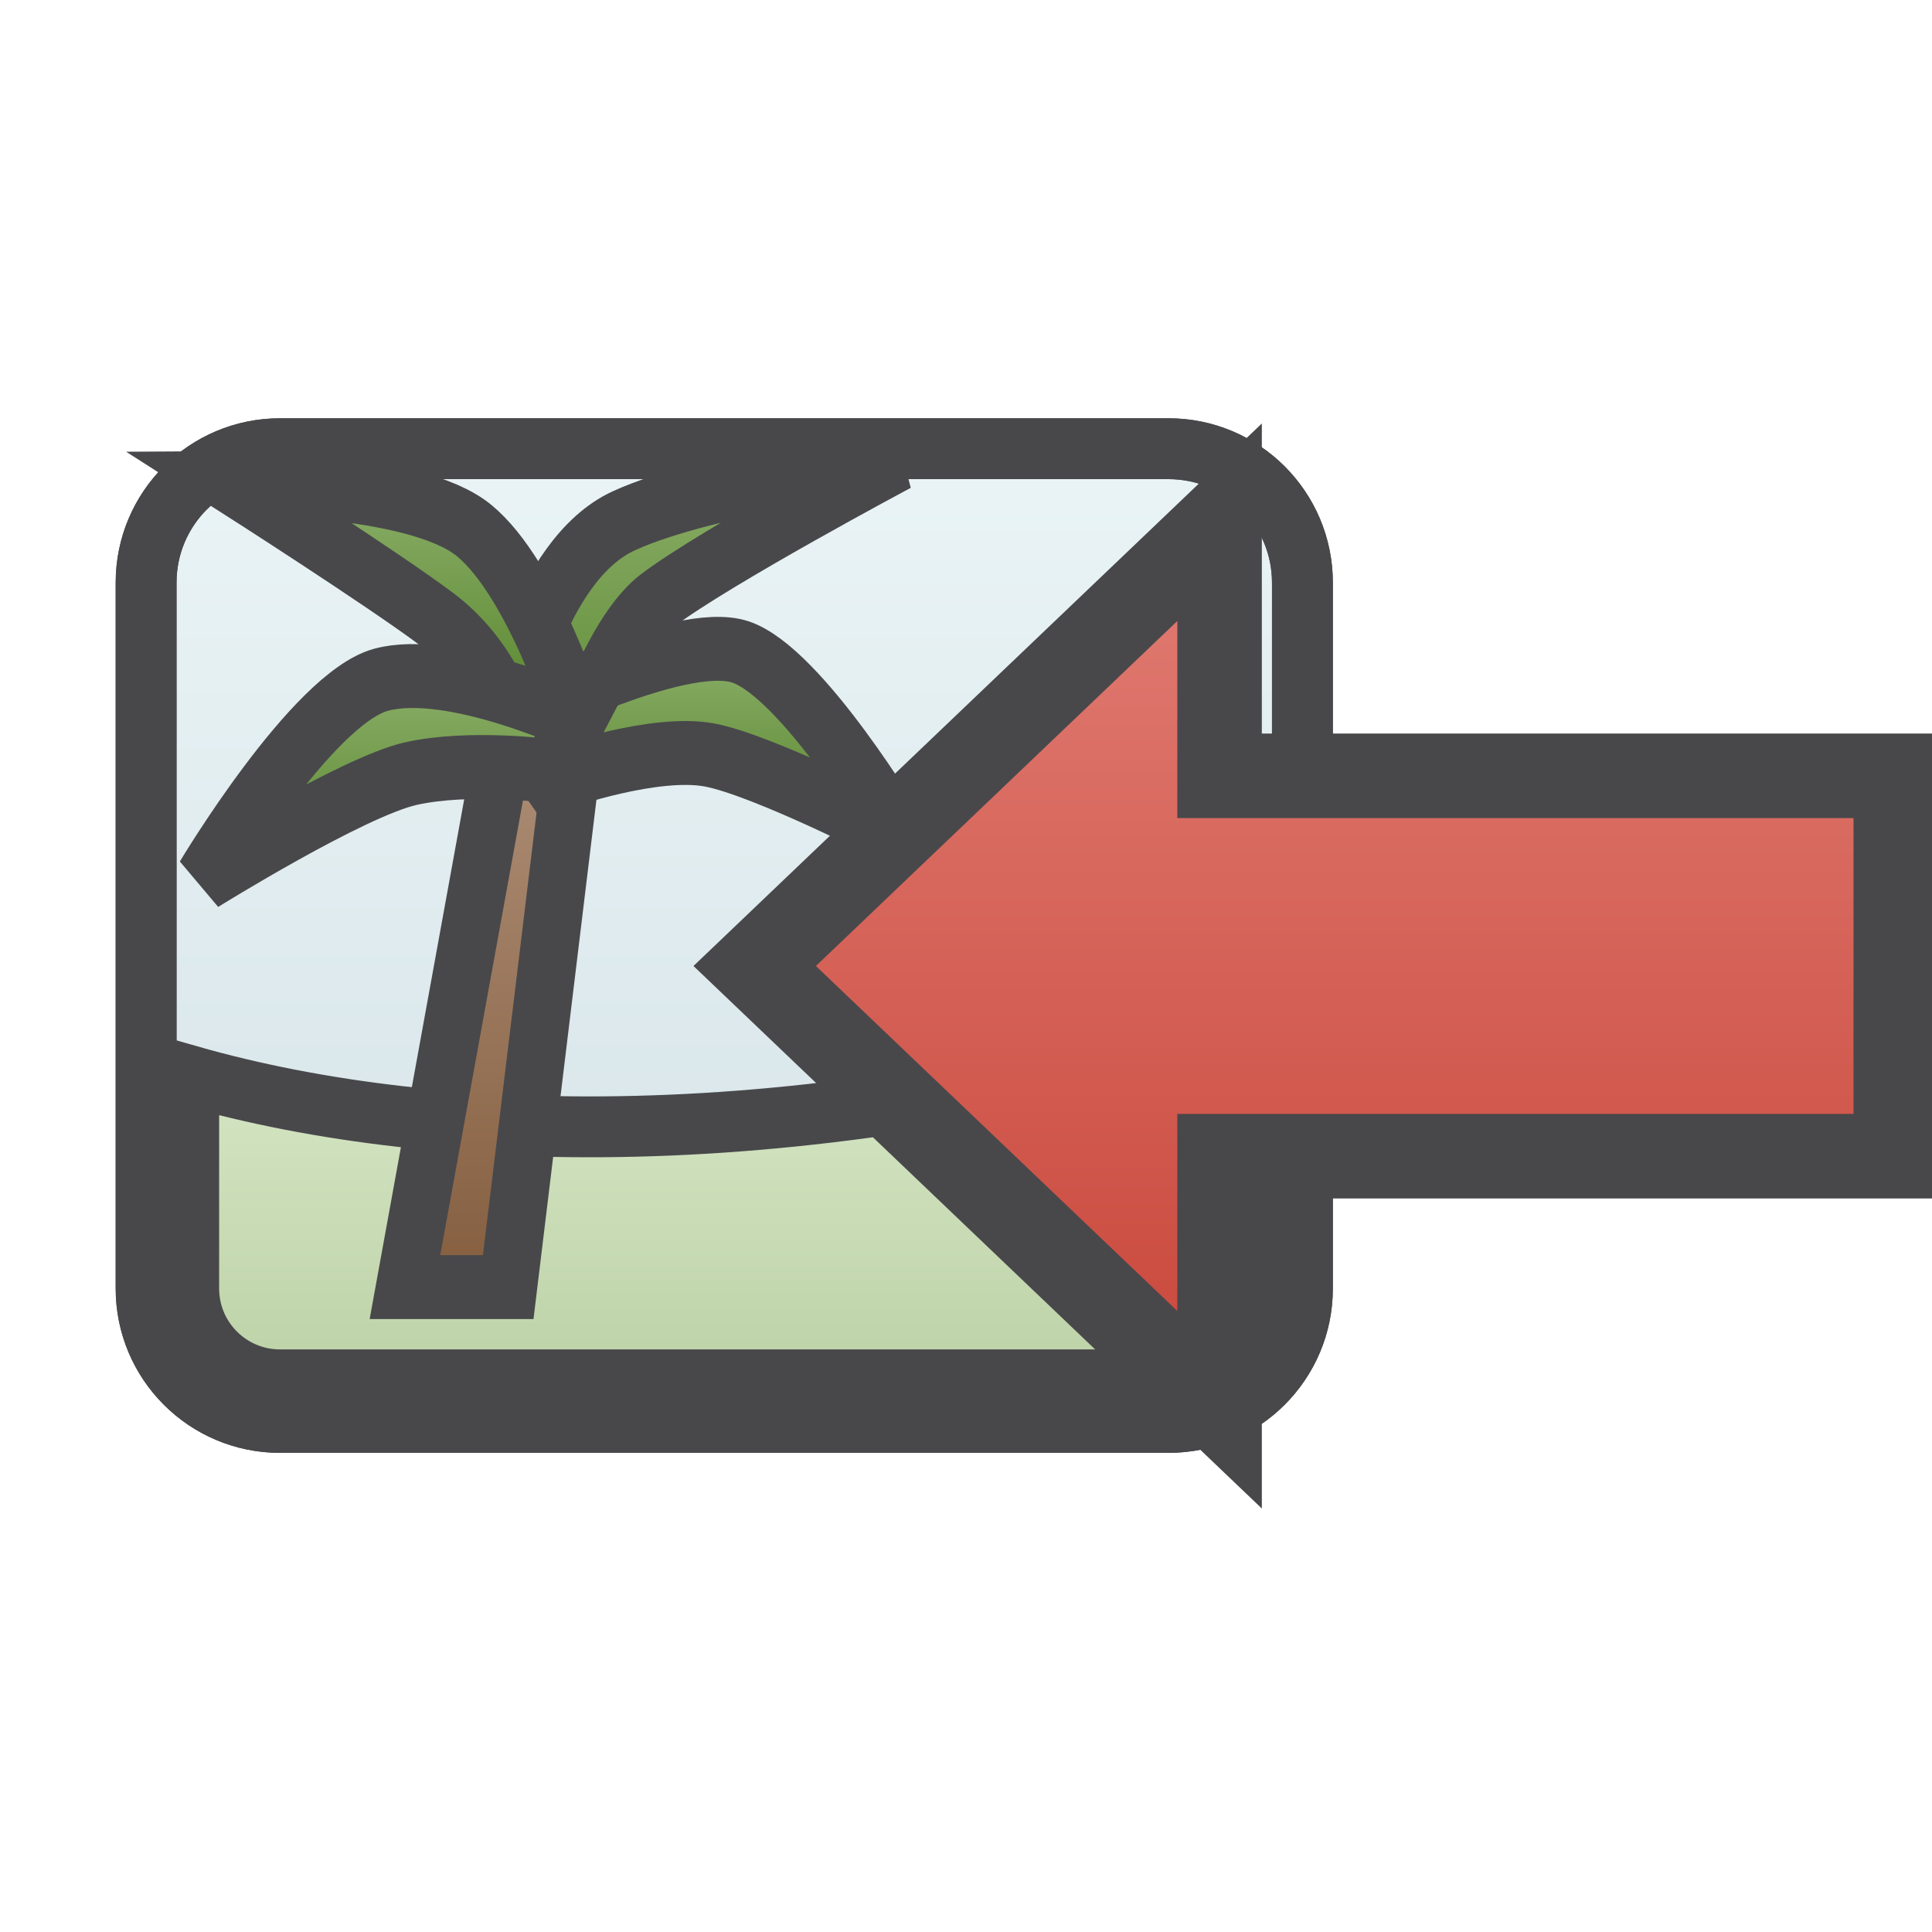
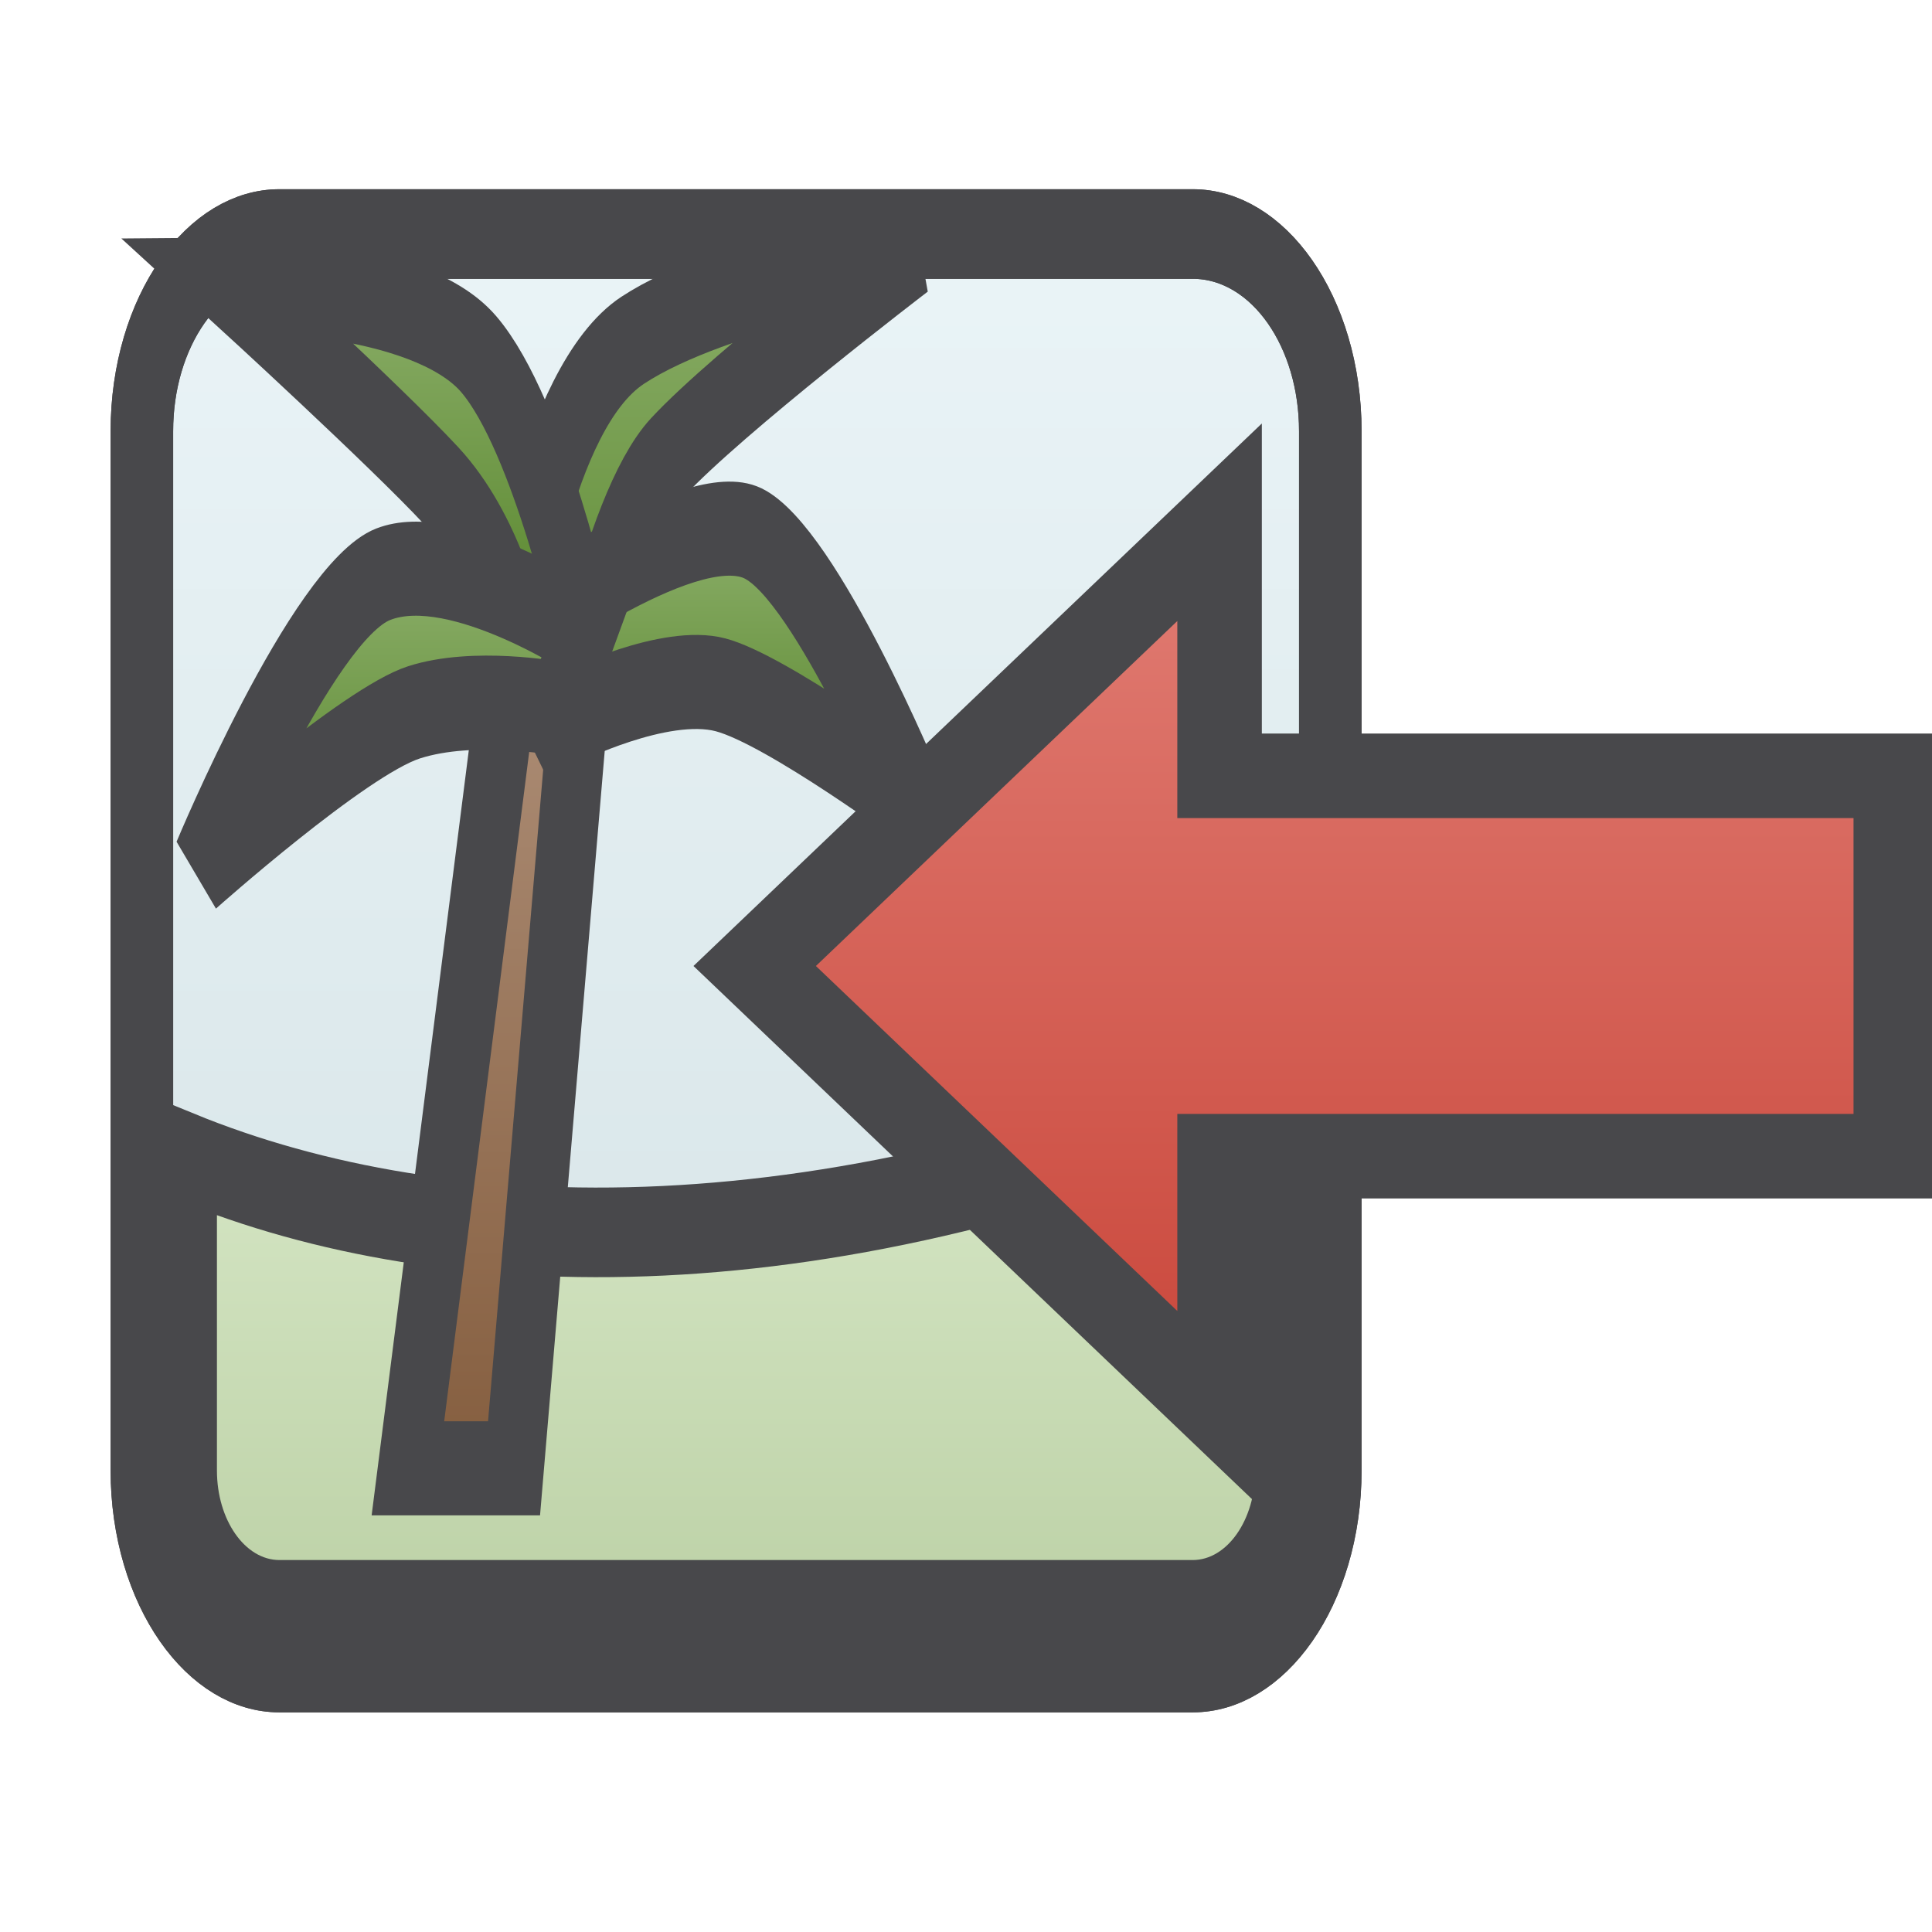
<svg xmlns="http://www.w3.org/2000/svg" width="24" height="24" viewBox="0 0 24 24">
  <defs>
    <linearGradient id="g0" x1="0" y1="0" x2="0" y2="1">
      <stop offset="0" stop-color="#EAF4F7" />
      <stop offset="1" stop-color="#D4E2E5" />
    </linearGradient>
    <linearGradient id="g1" x1="0" y1="0" x2="0" y2="1">
      <stop offset="0" stop-color="#D8E8C8" />
      <stop offset="1" stop-color="#BDD2A7" />
    </linearGradient>
    <linearGradient id="g2" x1="0" y1="0" x2="0" y2="1">
      <stop offset="0" stop-color="#AE8F78" />
      <stop offset="1" stop-color="#855E3F" />
    </linearGradient>
    <linearGradient id="g3" x1="0" y1="0" x2="0" y2="1">
      <stop offset="0" stop-color="#8BAE69" />
      <stop offset="1" stop-color="#58862C" />
    </linearGradient>
    <linearGradient id="g4" x1="0" y1="0" x2="0" y2="1">
      <stop offset="0" stop-color="#E17D74" />
      <stop offset="1" stop-color="#C9463A" />
    </linearGradient>
  </defs>
  <g stroke-linecap="butt" stroke-linejoin="miter" stroke-miterlimit="4">
    <g transform="translate(12 12) scale(1.05) translate(-12 -12)">
-       <g transform="translate(.5 3) scale(.72)">
+       <g transform="translate(.4 -.9) scale(.74 1.06)">
        <rect fill="url(#g0)" stroke="#48484B" stroke-width="1" x="2.5" y="4" width="19" height="16" rx="2.2" />
        <path fill="url(#g1)" stroke="#48484B" stroke-width="1" d="M3.2 14.3c4.2 1.2 10.3 1.3 17.6-.9v4.4a1.5 1.5 0 0 1-1.5 1.5H4.7a1.5 1.5 0 0 1-1.5-1.5z" />
        <g transform="translate(2.75 4.25) scale(.95 1.05)">
          <path fill="url(#g2)" stroke="#48484B" stroke-width="1" d="m4.214 12.882h1.786l1.19-8.883h-1.19z" />
          <path fill="url(#g3)" stroke="#48484B" stroke-width="1" d="m6 3.999s0.5-2.487 2-3.109c1.5-0.622 4.745-0.966 4.745-0.966s-3.148 1.519-4.159 2.21c-1.011 0.691-1.65 3.081-1.65 3.081z" />
          <path fill="url(#g3)" stroke="#48484B" stroke-width="1" d="m6 3.999h1.19s-0.755-2.202-1.786-2.961c-1.03-0.759-4.167-0.74-4.167-0.74s2.605 1.505 3.539 2.141c0.934 0.636 1.223 1.56 1.223 1.56z" />
          <path fill="url(#g3)" stroke="#48484B" stroke-width="1" d="m6 3.999 0.946 0.899s1.589-0.501 2.53-0.344c0.941 0.157 3.273 1.243 3.273 1.243s-1.663-2.53-2.731-2.854c-1.068-0.324-4.017 1.057-4.017 1.057z" />
          <path fill="url(#g3)" stroke="#48484B" stroke-width="1" d="m6.723 4.807 0.467-0.808s-2.192-0.916-3.39-0.621-3.062 3.119-3.062 3.119 2.569-1.446 3.58-1.651 2.404-0.04 2.404-0.04z" />
        </g>
        <rect fill="none" stroke="#48484B" stroke-width="1" x="2.5" y="4" width="19" height="16" rx="2.2" />
      </g>
      <path fill="url(#g4)" stroke="#48484B" stroke-width="1" d="M9.5 12 15 6.75v3h8v4.5h-8v3z" />
    </g>
  </g>
</svg>
